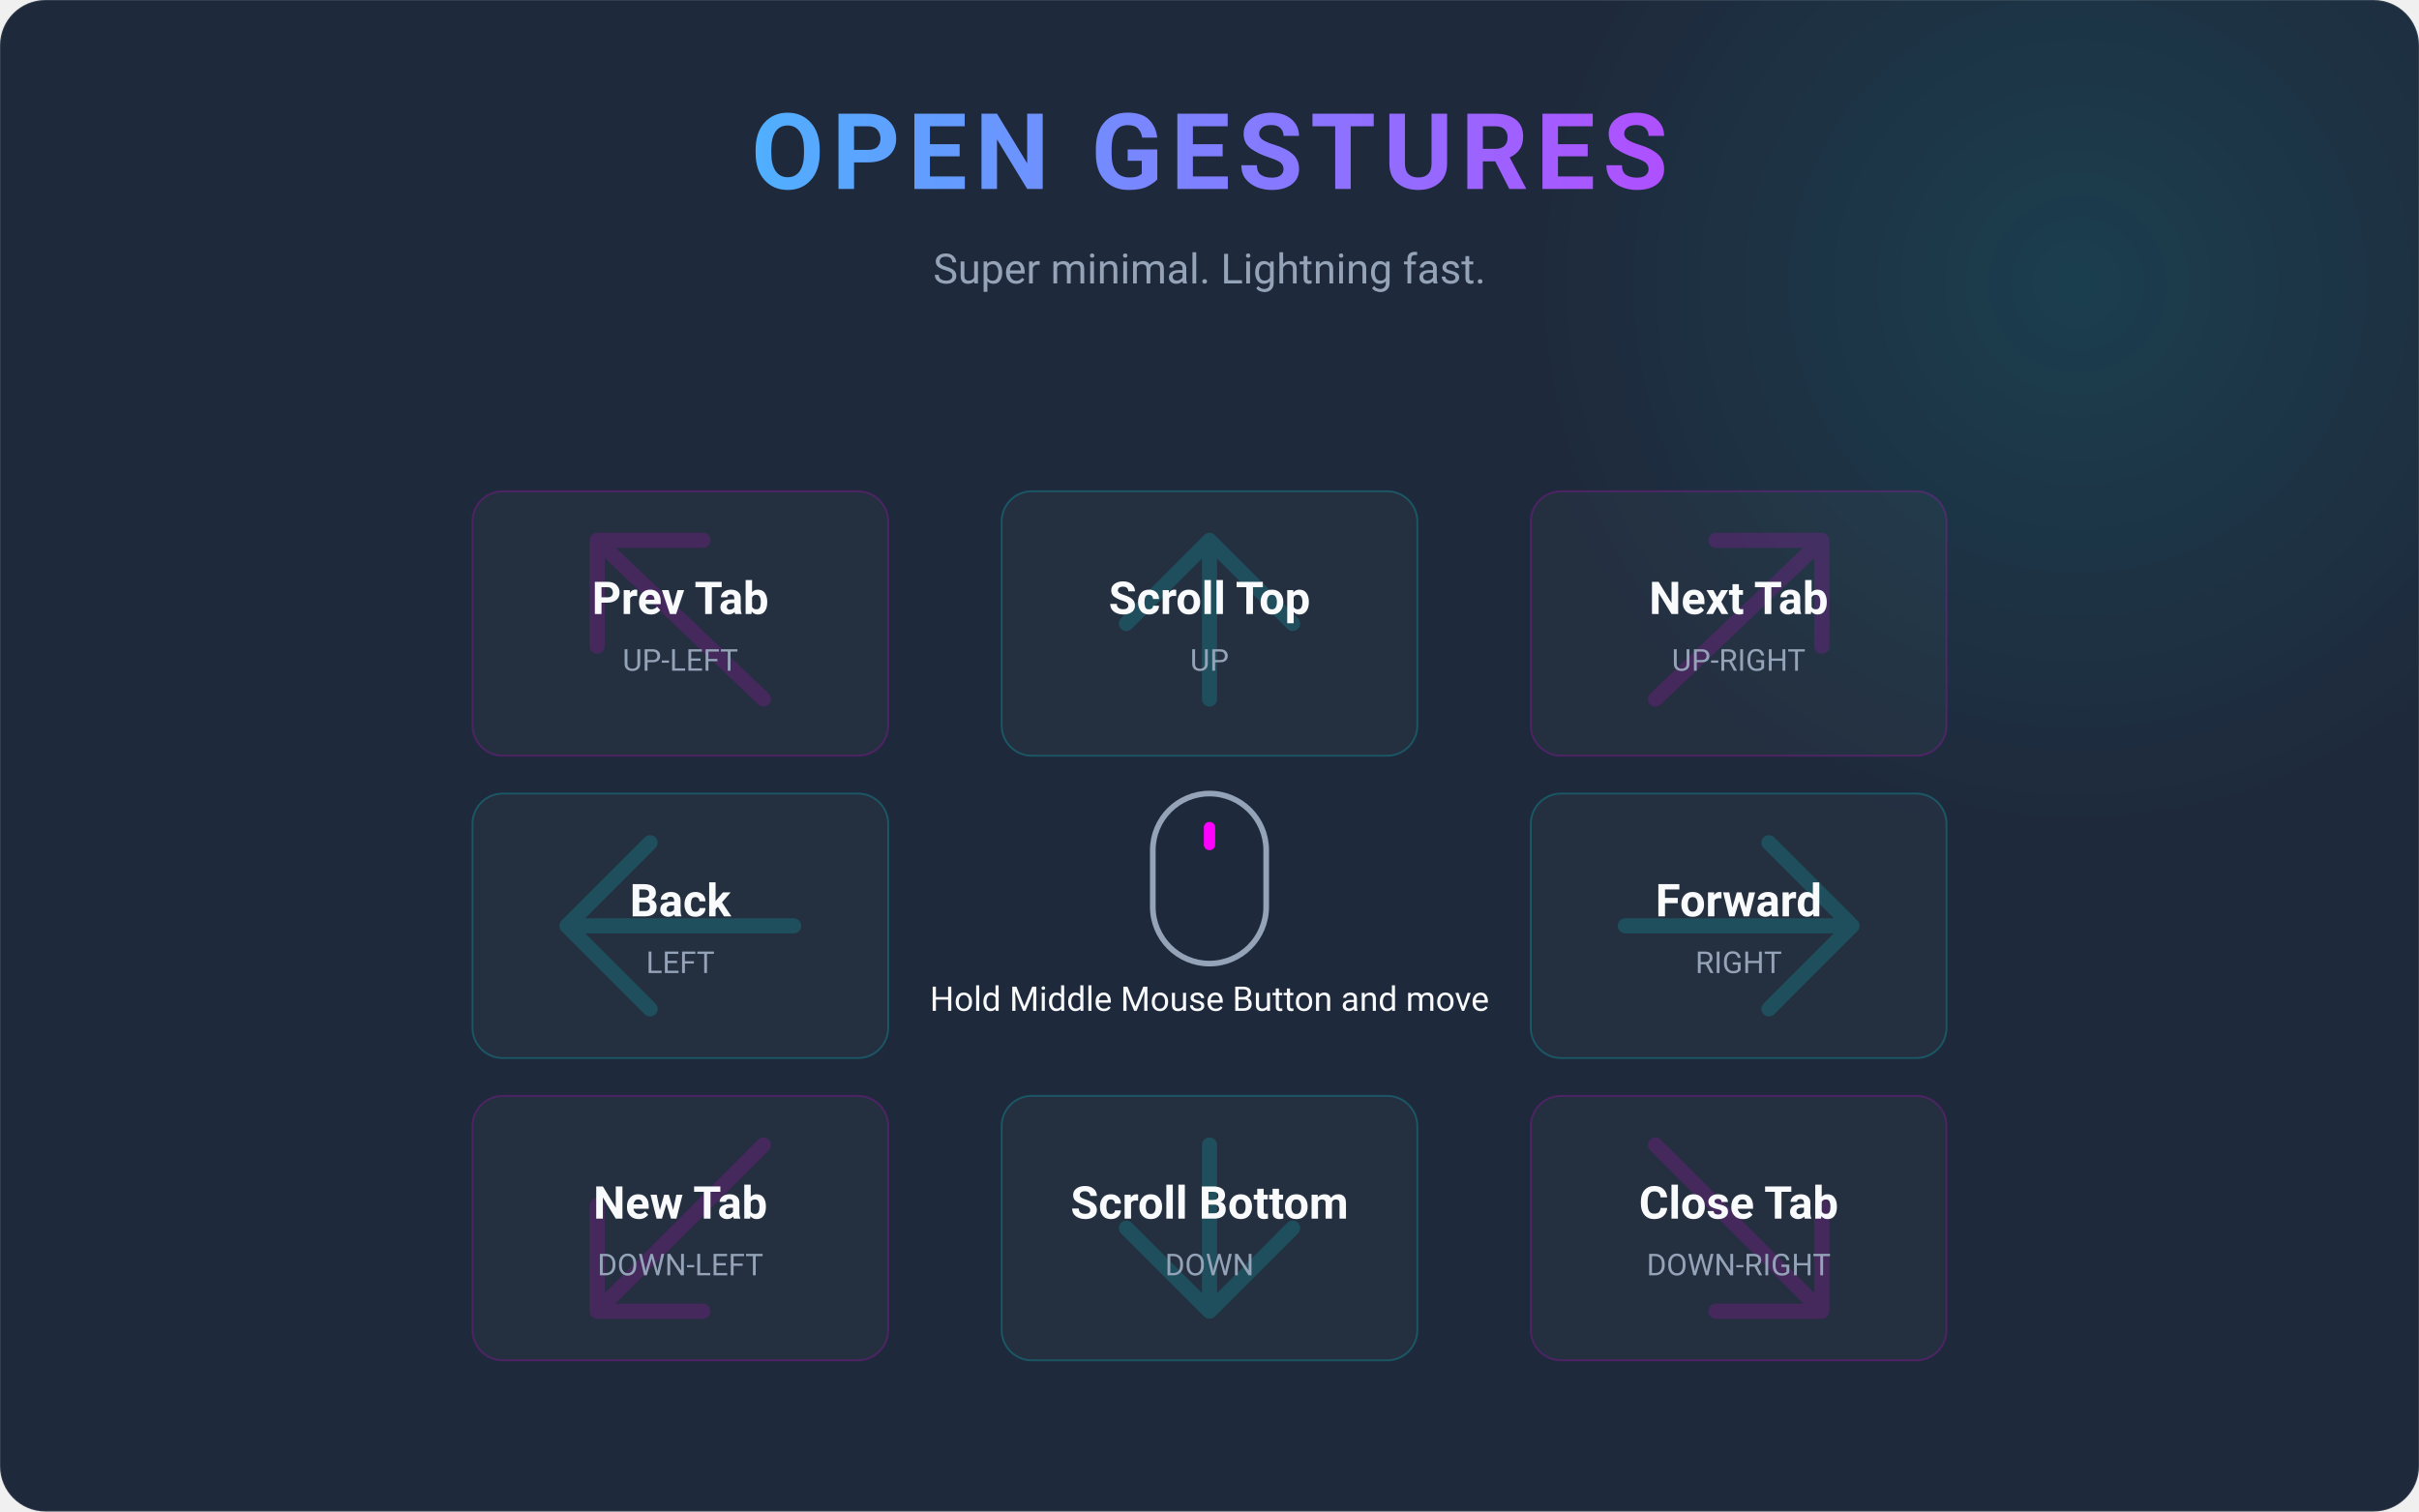
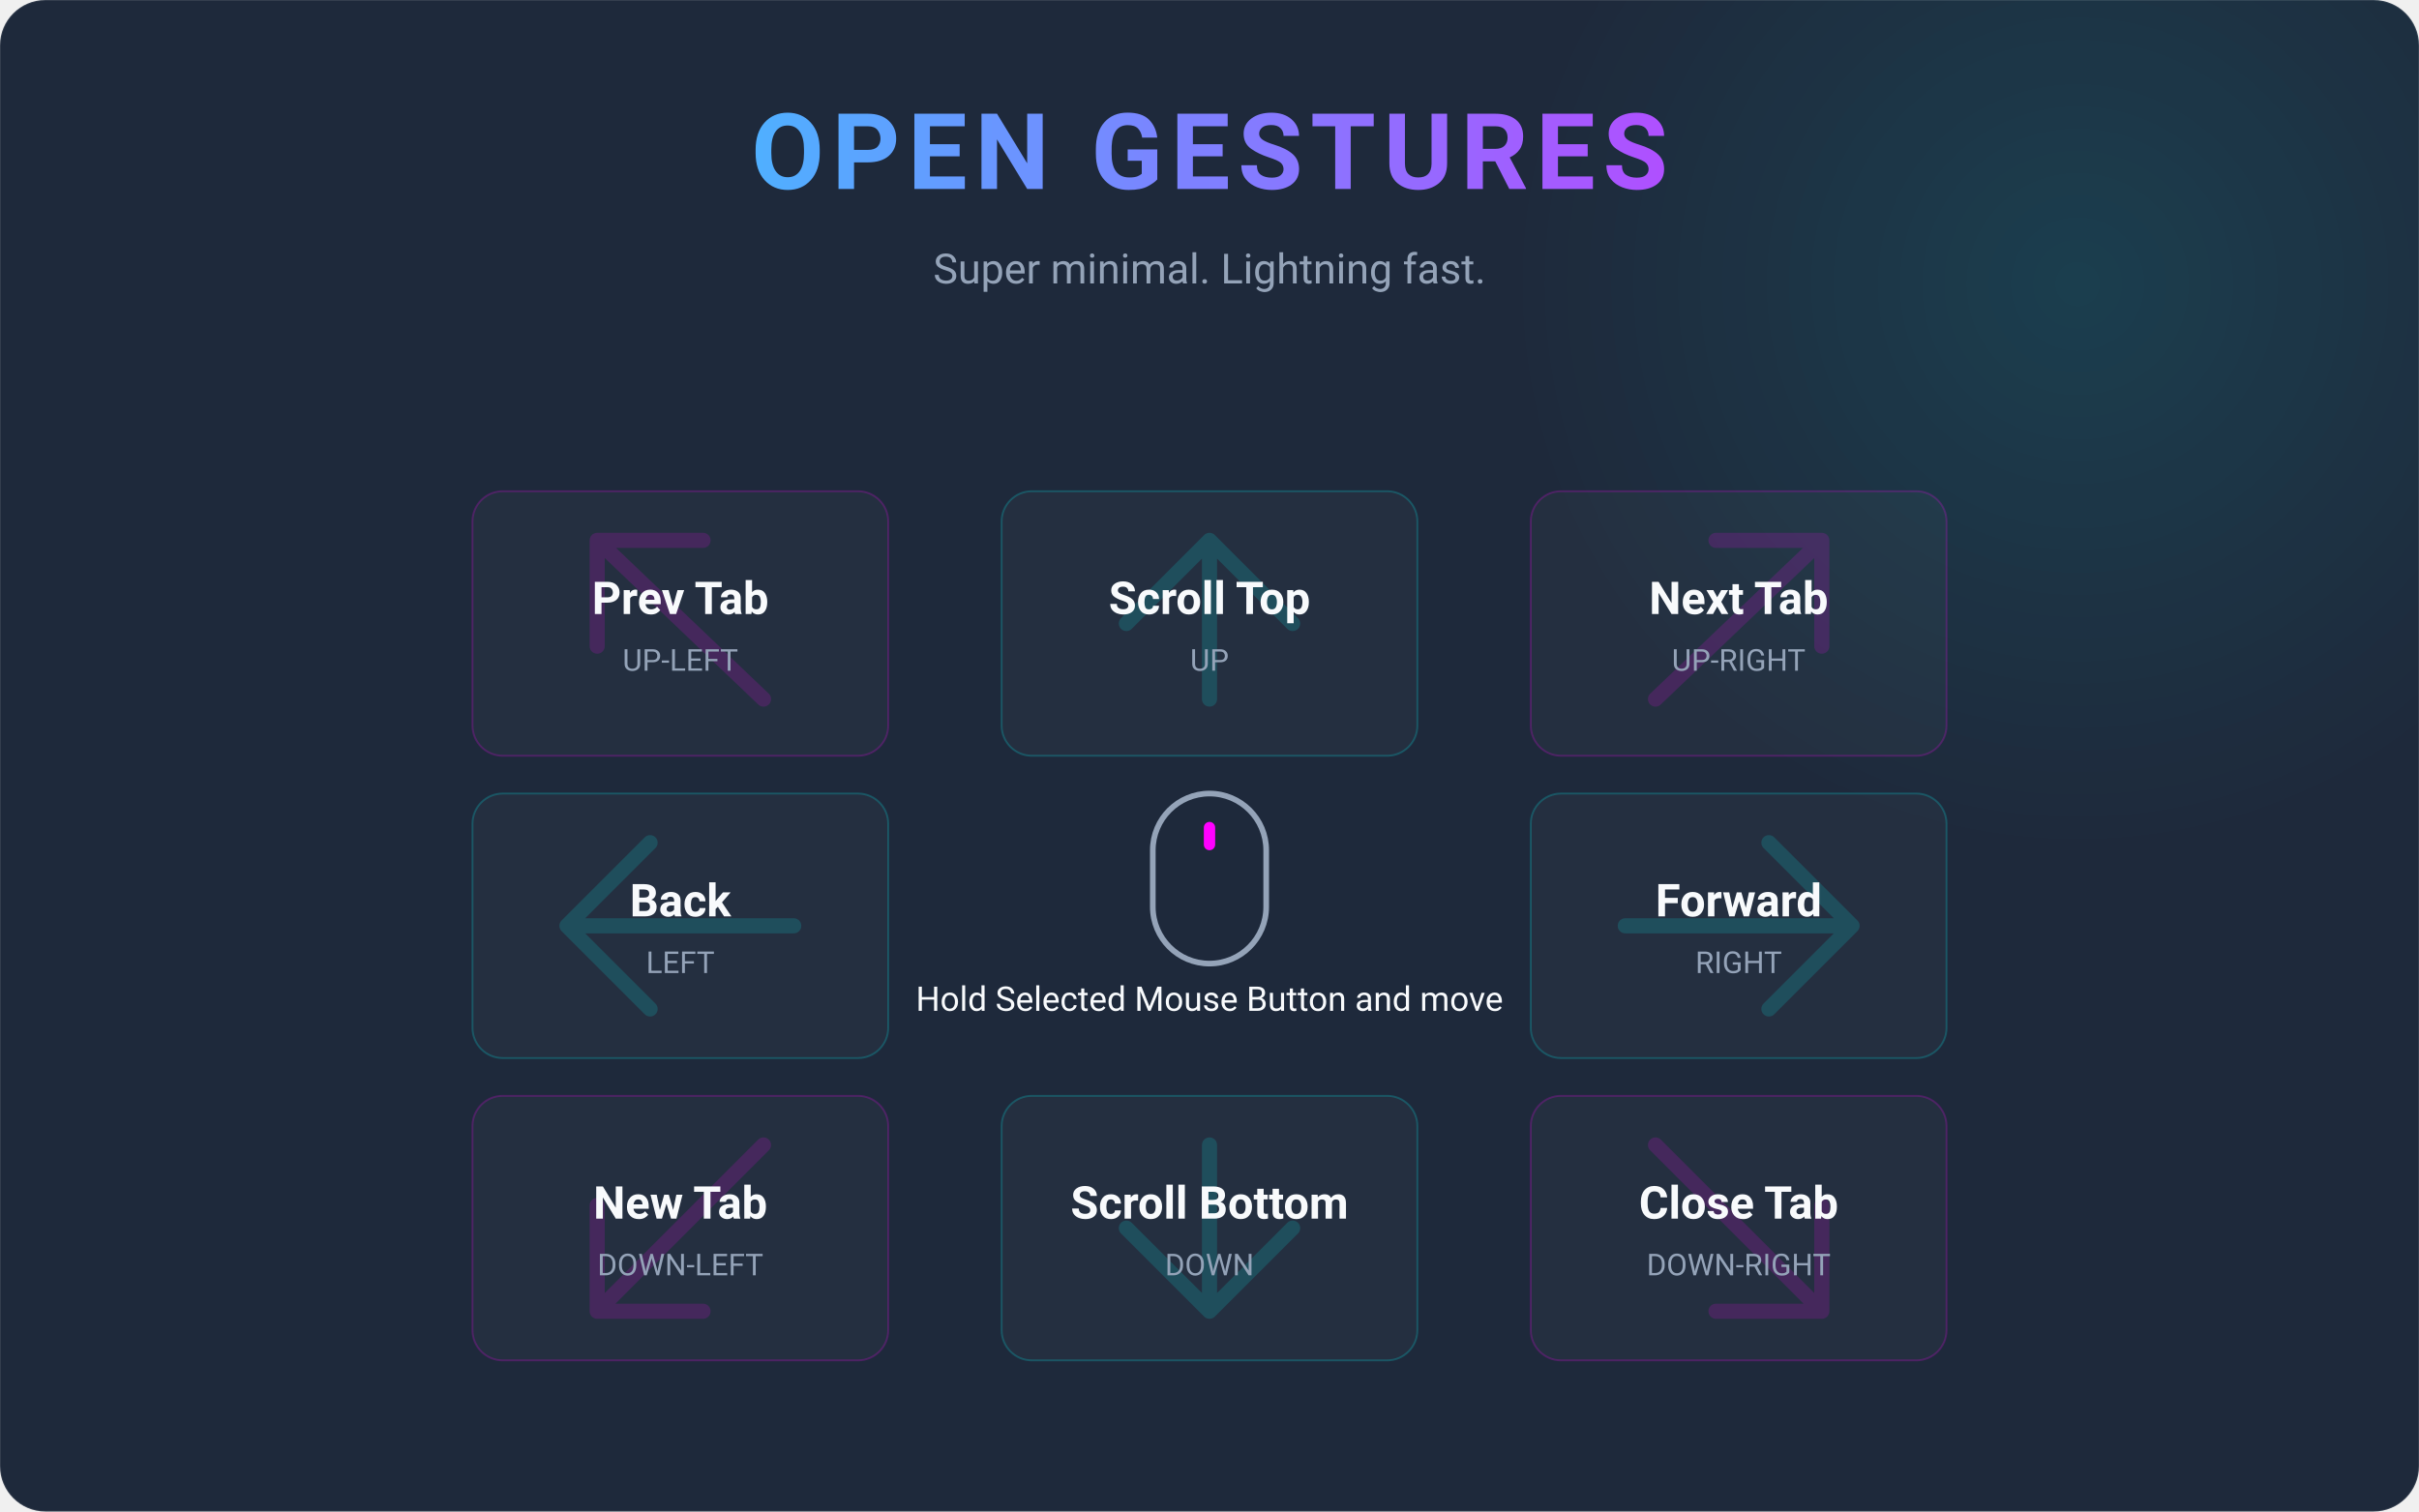
<svg xmlns="http://www.w3.org/2000/svg" width="1280" height="800" viewBox="0 0 1280 800" fill="none">
  <rect width="1280" height="800" rx="24" fill="#1E293B" />
  <rect width="1280" height="800" rx="24" stroke="#FFFFFF" stroke-opacity="0.1" />
  <defs>
    <radialGradient id="glow" cx="0" cy="0" r="1" gradientUnits="userSpaceOnUse" gradientTransform="translate(1100 150) rotate(90) scale(300)">
      <stop stop-color="#00FFFF" stop-opacity="0.1" />
      <stop offset="1" stop-color="#00FFFF" stop-opacity="0" />
    </radialGradient>
    <linearGradient id="titleGradient" x1="0" y1="0" x2="1280" y2="0" gradientUnits="userSpaceOnUse">
      <stop stop-color="#00FFFF" />
      <stop offset="1" stop-color="#FF00FF" />
    </linearGradient>
  </defs>
  <rect width="1280" height="800" rx="24" fill="url(#glow)" />
  <text x="640" y="100" font-family="Segoe UI, Roboto, sans-serif" font-size="56" font-weight="bold" fill="url(#titleGradient)" text-anchor="middle" letter-spacing="4">OPEN GESTURES</text>
  <text x="640" y="150" font-family="Segoe UI, Roboto, sans-serif" font-size="22" fill="#94A3B8" text-anchor="middle">Super minimal. Lightning fast.</text>
  <g transform="translate(610, 420)">
    <rect width="60" height="90" rx="30" stroke="#94A3B8" stroke-width="3" />
    <rect x="27" y="15" width="6" height="15" rx="3" fill="#FF00FF">
      <animate attributeName="opacity" values="0.4;1;0.4" dur="2s" repeatCount="indefinite" />
    </rect>
-     <text x="30" y="115" font-family="Segoe UI, Roboto, sans-serif" font-size="18" fill="#F8FAFC" text-anchor="middle">Hold Middle Mouse Button and move</text>
+     <text x="30" y="115" font-family="Segoe UI, Roboto, sans-serif" font-size="18" fill="#F8FAFC" text-anchor="middle">Hold Selected Mouse Button and move</text>
  </g>
  <g transform="translate(250, 260)">
    <rect width="220" height="140" rx="16" fill="white" fill-opacity="0.03" stroke="#FF00FF" stroke-opacity="0.2" />
    <g transform="translate(22, 14) scale(0.8)">
      <path d="M165 120L55 15M55 15V85M55 15H125" stroke="#FF00FF" stroke-width="10" stroke-opacity="0.15" stroke-linecap="round" stroke-linejoin="round" />
    </g>
    <text x="110" y="65" font-family="Segoe UI, Roboto, sans-serif" font-size="24" font-weight="bold" fill="#F8FAFC" text-anchor="middle">Prev Tab</text>
    <text x="110" y="95" font-family="Segoe UI, Roboto, sans-serif" font-size="16" fill="#94A3B8" text-anchor="middle">UP-LEFT</text>
  </g>
  <g transform="translate(530, 260)">
    <rect width="220" height="140" rx="16" fill="white" fill-opacity="0.03" stroke="#00FFFF" stroke-opacity="0.2" />
    <g transform="translate(22, 14) scale(0.8)">
      <path d="M110 120V15M110 15L55 70M110 15L165 70" stroke="#00FFFF" stroke-width="10" stroke-opacity="0.15" stroke-linecap="round" stroke-linejoin="round" />
    </g>
    <text x="110" y="65" font-family="Segoe UI, Roboto, sans-serif" font-size="24" font-weight="bold" fill="#F8FAFC" text-anchor="middle">Scroll Top</text>
    <text x="110" y="95" font-family="Segoe UI, Roboto, sans-serif" font-size="16" fill="#94A3B8" text-anchor="middle">UP</text>
  </g>
  <g transform="translate(810, 260)">
    <rect width="220" height="140" rx="16" fill="white" fill-opacity="0.03" stroke="#FF00FF" stroke-opacity="0.2" />
    <g transform="translate(22, 14) scale(0.8)">
      <path d="M55 120L165 15M165 15H95M165 15V85" stroke="#FF00FF" stroke-width="10" stroke-opacity="0.15" stroke-linecap="round" stroke-linejoin="round" />
    </g>
    <text x="110" y="65" font-family="Segoe UI, Roboto, sans-serif" font-size="24" font-weight="bold" fill="#F8FAFC" text-anchor="middle">Next Tab</text>
    <text x="110" y="95" font-family="Segoe UI, Roboto, sans-serif" font-size="16" fill="#94A3B8" text-anchor="middle">UP-RIGHT</text>
  </g>
  <g transform="translate(250, 420)">
    <rect width="220" height="140" rx="16" fill="white" fill-opacity="0.03" stroke="#00FFFF" stroke-opacity="0.2" />
    <g transform="translate(22, 14) scale(0.8)">
      <path d="M185 70H35M35 70L90 125M35 70L90 15" stroke="#00FFFF" stroke-width="10" stroke-opacity="0.15" stroke-linecap="round" stroke-linejoin="round" />
    </g>
    <text x="110" y="65" font-family="Segoe UI, Roboto, sans-serif" font-size="24" font-weight="bold" fill="#F8FAFC" text-anchor="middle">Back</text>
    <text x="110" y="95" font-family="Segoe UI, Roboto, sans-serif" font-size="16" fill="#94A3B8" text-anchor="middle">LEFT</text>
  </g>
  <g transform="translate(810, 420)">
    <rect width="220" height="140" rx="16" fill="white" fill-opacity="0.03" stroke="#00FFFF" stroke-opacity="0.2" />
    <g transform="translate(22, 14) scale(0.8)">
      <path d="M35 70H185M185 70L130 15M185 70L130 125" stroke="#00FFFF" stroke-width="10" stroke-opacity="0.15" stroke-linecap="round" stroke-linejoin="round" />
    </g>
    <text x="110" y="65" font-family="Segoe UI, Roboto, sans-serif" font-size="24" font-weight="bold" fill="#F8FAFC" text-anchor="middle">Forward</text>
    <text x="110" y="95" font-family="Segoe UI, Roboto, sans-serif" font-size="16" fill="#94A3B8" text-anchor="middle">RIGHT</text>
  </g>
  <g transform="translate(250, 580)">
    <rect width="220" height="140" rx="16" fill="white" fill-opacity="0.03" stroke="#FF00FF" stroke-opacity="0.2" />
    <g transform="translate(22, 14) scale(0.8)">
      <path d="M165 15L55 125M55 125H125M55 125V55" stroke="#FF00FF" stroke-width="10" stroke-opacity="0.15" stroke-linecap="round" stroke-linejoin="round" />
    </g>
    <text x="110" y="65" font-family="Segoe UI, Roboto, sans-serif" font-size="24" font-weight="bold" fill="#F8FAFC" text-anchor="middle">New Tab</text>
    <text x="110" y="95" font-family="Segoe UI, Roboto, sans-serif" font-size="16" fill="#94A3B8" text-anchor="middle">DOWN-LEFT</text>
  </g>
  <g transform="translate(530, 580)">
    <rect width="220" height="140" rx="16" fill="white" fill-opacity="0.03" stroke="#00FFFF" stroke-opacity="0.2" />
    <g transform="translate(22, 14) scale(0.8)">
      <path d="M110 15V125M110 125L165 70M110 125L55 70" stroke="#00FFFF" stroke-width="10" stroke-opacity="0.15" stroke-linecap="round" stroke-linejoin="round" />
    </g>
    <text x="110" y="65" font-family="Segoe UI, Roboto, sans-serif" font-size="24" font-weight="bold" fill="#F8FAFC" text-anchor="middle">Scroll Bottom</text>
    <text x="110" y="95" font-family="Segoe UI, Roboto, sans-serif" font-size="16" fill="#94A3B8" text-anchor="middle">DOWN</text>
  </g>
  <g transform="translate(810, 580)">
    <rect width="220" height="140" rx="16" fill="white" fill-opacity="0.03" stroke="#FF00FF" stroke-opacity="0.2" />
    <g transform="translate(22, 14) scale(0.8)">
      <path d="M55 15L165 125M165 125V55M165 125H95" stroke="#FF00FF" stroke-width="10" stroke-opacity="0.15" stroke-linecap="round" stroke-linejoin="round" />
    </g>
    <text x="110" y="65" font-family="Segoe UI, Roboto, sans-serif" font-size="24" font-weight="bold" fill="#F8FAFC" text-anchor="middle">Close Tab</text>
    <text x="110" y="95" font-family="Segoe UI, Roboto, sans-serif" font-size="16" fill="#94A3B8" text-anchor="middle">DOWN-RIGHT</text>
  </g>
</svg>
